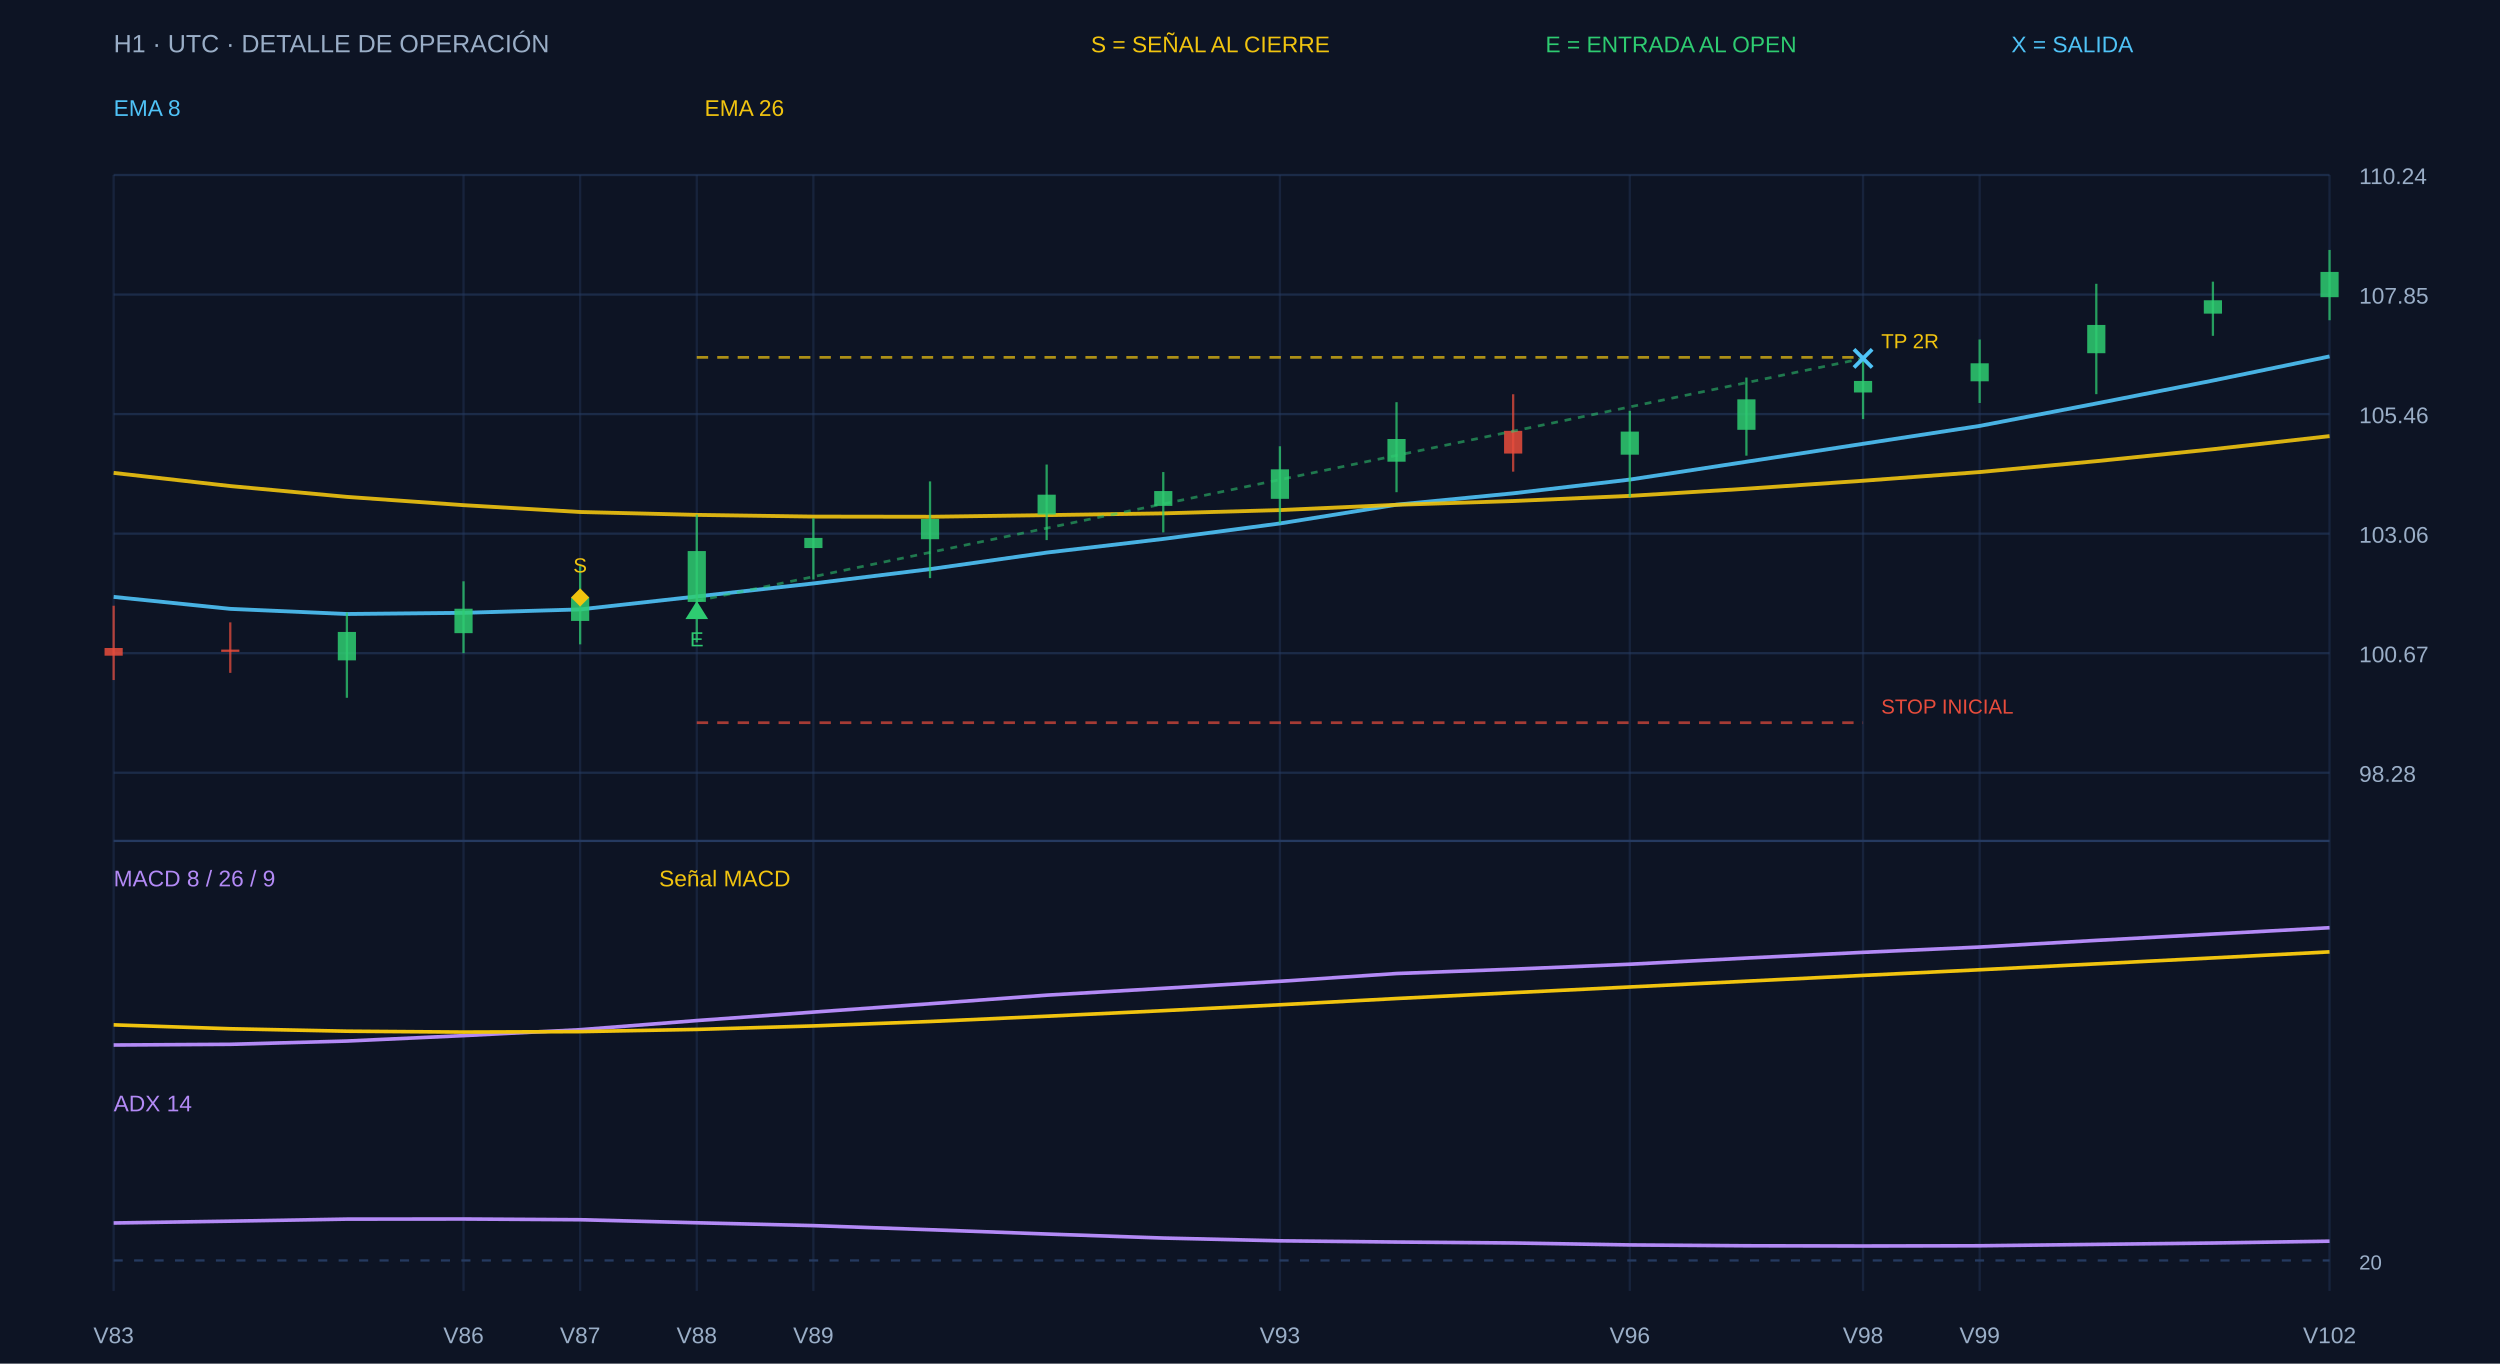
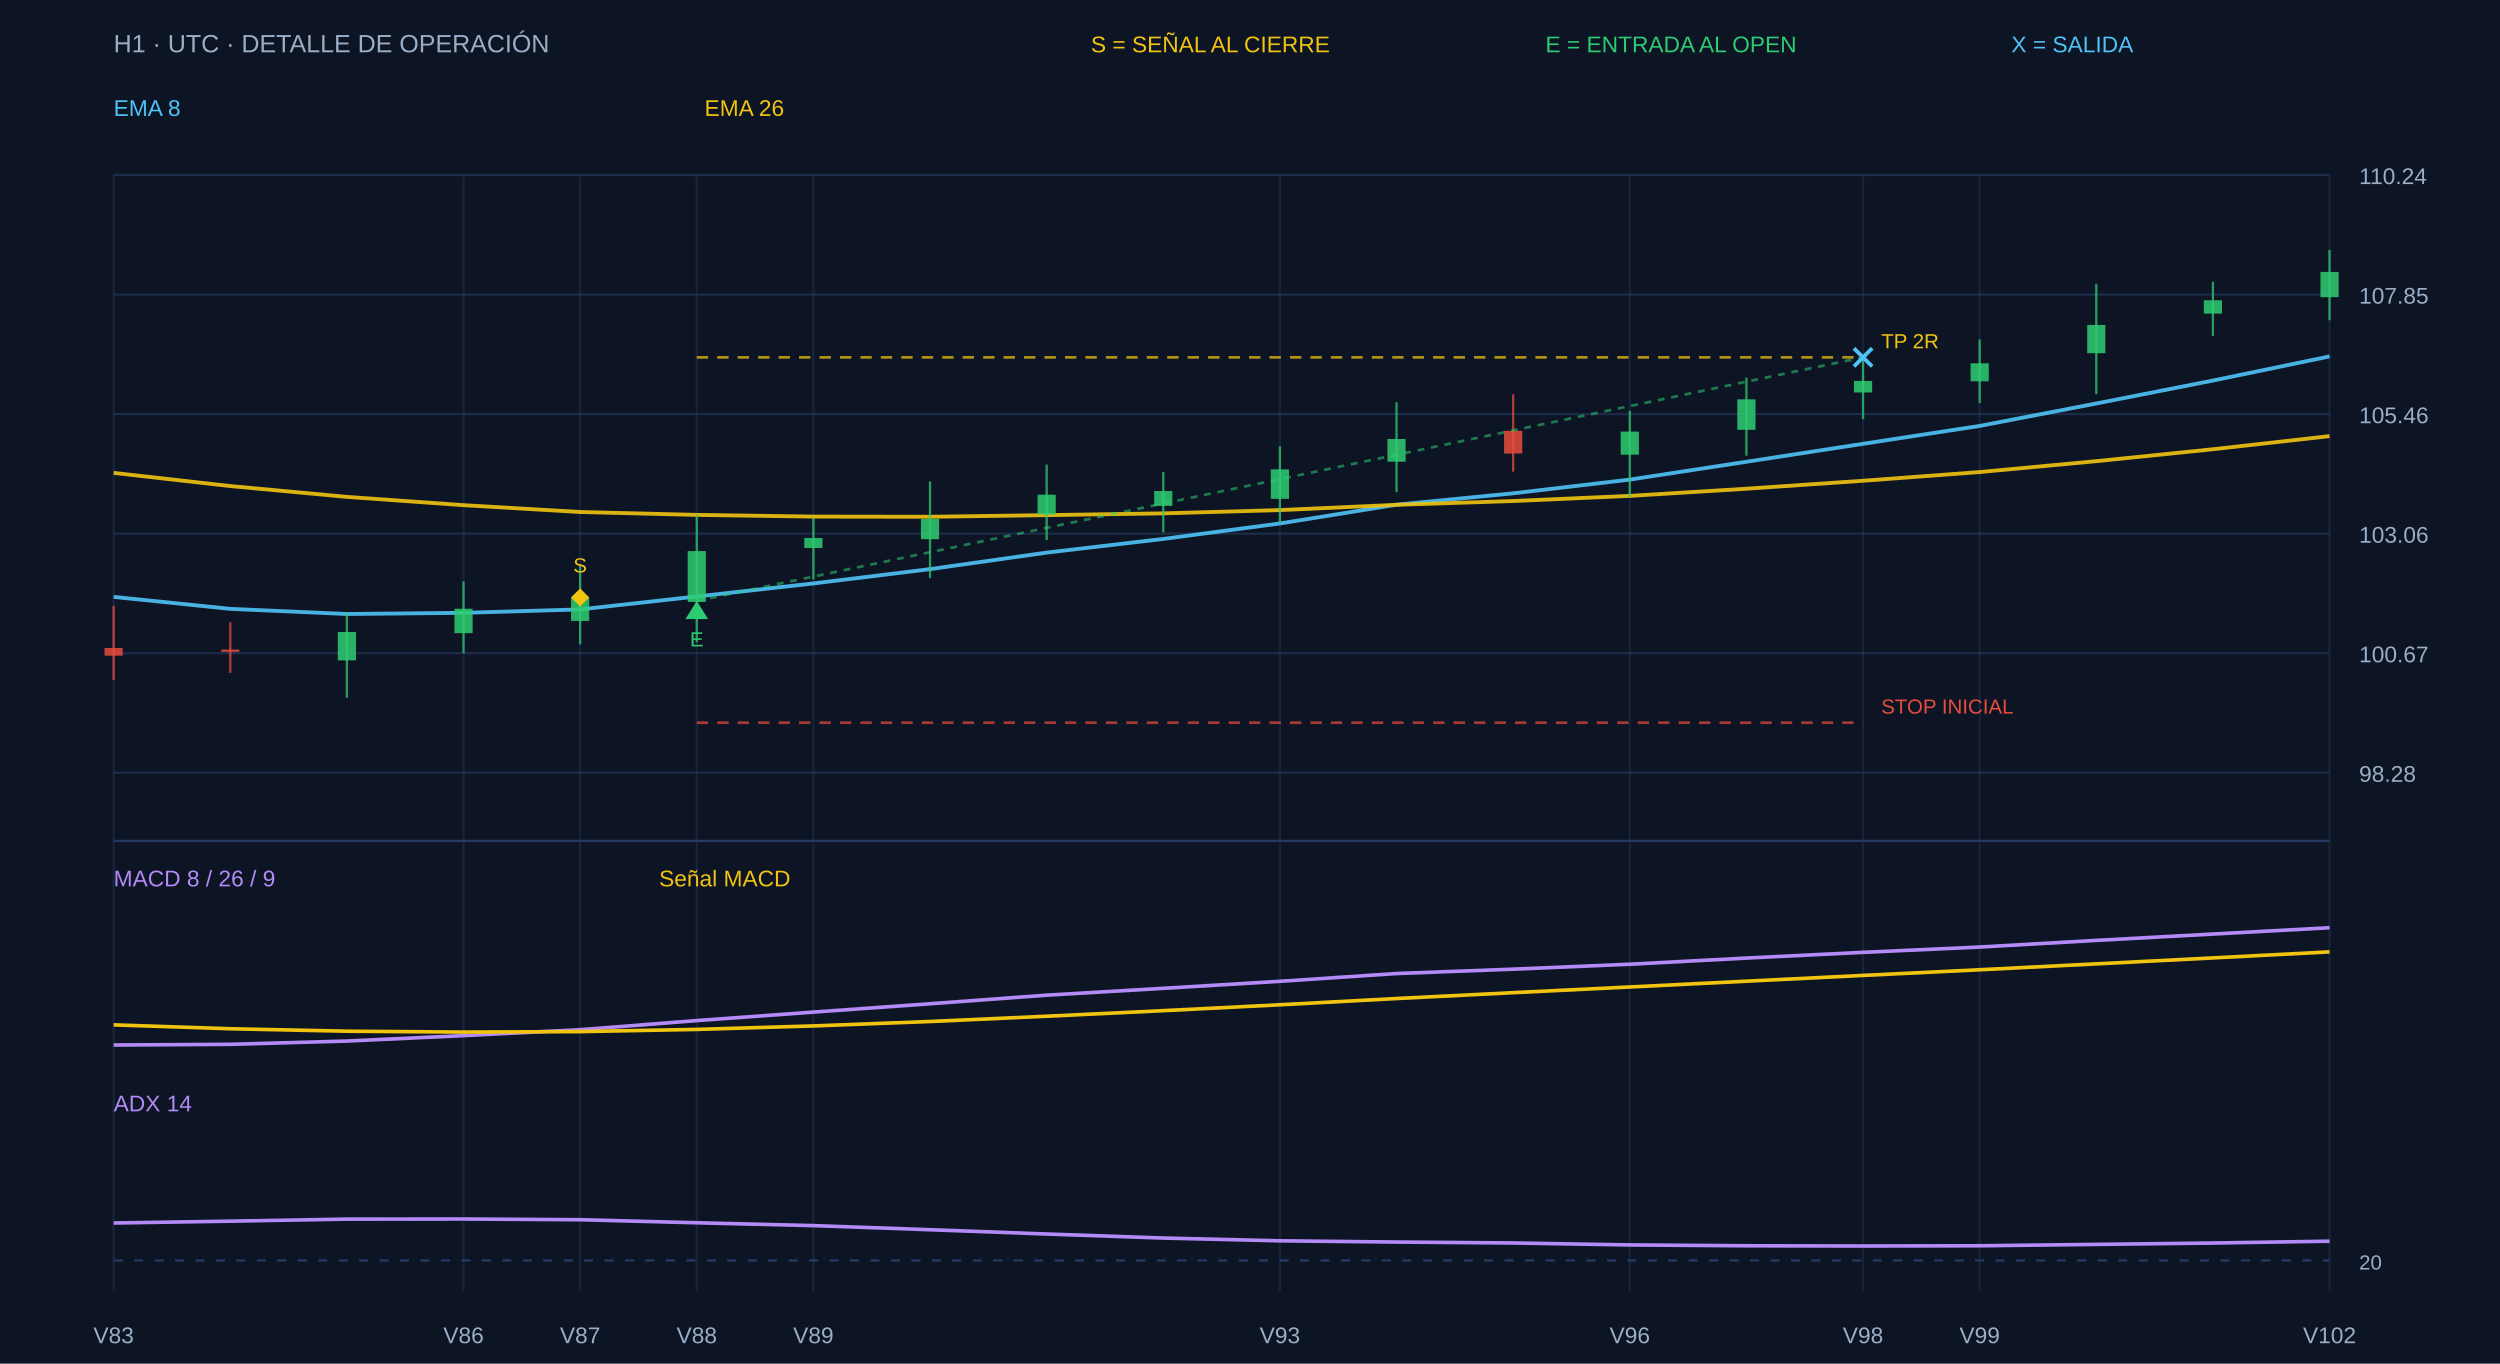
<svg xmlns="http://www.w3.org/2000/svg" viewBox="0 0 1100 600" role="img">
  <rect width="1100" height="600" fill="#0d1424" />
  <text x="50.00" y="23.00" fill="#9aaec7" font-size="11" font-family="Segoe UI,Arial,sans-serif" text-anchor="start">H1 · UTC · DETALLE DE OPERACIÓN</text>
  <text x="480.00" y="23.00" fill="#f1c40f" font-size="10" font-family="Segoe UI,Arial,sans-serif" text-anchor="start">S = SEÑAL AL CIERRE</text>
  <text x="680.00" y="23.00" fill="#2ecc71" font-size="10" font-family="Segoe UI,Arial,sans-serif" text-anchor="start">E = ENTRADA AL OPEN</text>
  <text x="885.00" y="23.00" fill="#4fc3f7" font-size="10" font-family="Segoe UI,Arial,sans-serif" text-anchor="start">X = SALIDA</text>
  <path d="M50 340.00H1025" stroke="#253a60" opacity=".6" />
  <text x="1038.00" y="344.00" fill="#9aaec7" font-size="10" font-family="Segoe UI,Arial,sans-serif" text-anchor="start">98.28</text>
  <path d="M50 287.40H1025" stroke="#253a60" opacity=".6" />
  <text x="1038.00" y="291.40" fill="#9aaec7" font-size="10" font-family="Segoe UI,Arial,sans-serif" text-anchor="start">100.67</text>
  <path d="M50 234.80H1025" stroke="#253a60" opacity=".6" />
  <text x="1038.00" y="238.80" fill="#9aaec7" font-size="10" font-family="Segoe UI,Arial,sans-serif" text-anchor="start">103.06</text>
  <path d="M50 182.20H1025" stroke="#253a60" opacity=".6" />
  <text x="1038.00" y="186.20" fill="#9aaec7" font-size="10" font-family="Segoe UI,Arial,sans-serif" text-anchor="start">105.46</text>
  <path d="M50 129.60H1025" stroke="#253a60" opacity=".6" />
  <text x="1038.00" y="133.60" fill="#9aaec7" font-size="10" font-family="Segoe UI,Arial,sans-serif" text-anchor="start">107.85</text>
  <path d="M50 77.00H1025" stroke="#253a60" opacity=".6" />
  <text x="1038.00" y="81.00" fill="#9aaec7" font-size="10" font-family="Segoe UI,Arial,sans-serif" text-anchor="start">110.24</text>
  <path d="M50.00 77V568" stroke="#253a60" opacity=".4" />
  <text x="50.00" y="591.00" fill="#9aaec7" font-size="10" font-family="Segoe UI,Arial,sans-serif" text-anchor="middle">V83</text>
  <path d="M203.95 77V568" stroke="#253a60" opacity=".4" />
  <text x="203.95" y="591.00" fill="#9aaec7" font-size="10" font-family="Segoe UI,Arial,sans-serif" text-anchor="middle">V86</text>
  <path d="M255.26 77V568" stroke="#253a60" opacity=".4" />
  <text x="255.26" y="591.00" fill="#9aaec7" font-size="10" font-family="Segoe UI,Arial,sans-serif" text-anchor="middle">V87</text>
  <path d="M306.58 77V568" stroke="#253a60" opacity=".4" />
  <text x="306.58" y="591.00" fill="#9aaec7" font-size="10" font-family="Segoe UI,Arial,sans-serif" text-anchor="middle">V88</text>
  <path d="M357.89 77V568" stroke="#253a60" opacity=".4" />
  <text x="357.89" y="591.00" fill="#9aaec7" font-size="10" font-family="Segoe UI,Arial,sans-serif" text-anchor="middle">V89</text>
  <path d="M563.16 77V568" stroke="#253a60" opacity=".4" />
  <text x="563.16" y="591.00" fill="#9aaec7" font-size="10" font-family="Segoe UI,Arial,sans-serif" text-anchor="middle">V93</text>
  <path d="M717.11 77V568" stroke="#253a60" opacity=".4" />
  <text x="717.11" y="591.00" fill="#9aaec7" font-size="10" font-family="Segoe UI,Arial,sans-serif" text-anchor="middle">V96</text>
  <path d="M819.74 77V568" stroke="#253a60" opacity=".4" />
  <text x="819.74" y="591.00" fill="#9aaec7" font-size="10" font-family="Segoe UI,Arial,sans-serif" text-anchor="middle">V98</text>
  <path d="M871.05 77V568" stroke="#253a60" opacity=".4" />
  <text x="871.05" y="591.00" fill="#9aaec7" font-size="10" font-family="Segoe UI,Arial,sans-serif" text-anchor="middle">V99</text>
  <path d="M1025.00 77V568" stroke="#253a60" opacity=".4" />
  <text x="1025.00" y="591.00" fill="#9aaec7" font-size="10" font-family="Segoe UI,Arial,sans-serif" text-anchor="middle">V102</text>
  <polyline points="50.00,262.64 101.32,267.90 152.63,270.16 203.95,269.65 255.26,268.14 306.58,262.44 357.89,256.71 409.21,250.41 460.53,243.14 511.84,237.12 563.16,230.32 614.47,222.06 665.79,217.06 717.11,211.02 768.42,203.17 819.74,195.27 871.05,187.40 922.37,177.53 973.68,167.44 1025.00,156.82" fill="none" stroke="#4fc3f7" stroke-width="1.7" opacity="0.9" stroke-linejoin="round" />
  <text x="50.00" y="51.00" fill="#4fc3f7" font-size="10" font-family="Segoe UI,Arial,sans-serif" text-anchor="start">EMA 8</text>
  <polyline points="50.00,208.08 101.32,213.87 152.63,218.63 203.95,222.27 255.26,225.28 306.58,226.55 357.89,227.30 409.21,227.38 460.53,226.66 511.84,225.88 563.16,224.44 614.47,222.12 665.79,220.45 717.11,218.19 768.42,215.04 819.74,211.53 871.05,207.70 922.37,202.91 973.68,197.66 1025.00,191.89" fill="none" stroke="#f1c40f" stroke-width="1.7" opacity="0.9" stroke-linejoin="round" />
  <text x="310.00" y="51.00" fill="#f1c40f" font-size="10" font-family="Segoe UI,Arial,sans-serif" text-anchor="start">EMA 26</text>
  <path d="M50.00 266.52V299.22" stroke="#e74c3c" stroke-width="1" opacity=".75" />
  <rect x="46.00" y="285.12" width="8.00" height="3.38" fill="#e74c3c" opacity=".85" />
  <path d="M101.32 273.84V296.06" stroke="#e74c3c" stroke-width="1" opacity=".75" />
  <rect x="97.32" y="285.82" width="8.00" height="1.00" fill="#e74c3c" opacity=".85" />
  <path d="M152.63 269.47V307.03" stroke="#2ecc71" stroke-width="1" opacity=".75" />
  <rect x="148.63" y="278.06" width="8.00" height="12.50" fill="#2ecc71" opacity=".85" />
  <path d="M203.95 255.77V287.39" stroke="#2ecc71" stroke-width="1" opacity=".75" />
  <rect x="199.95" y="267.84" width="8.00" height="10.75" fill="#2ecc71" opacity=".85" />
  <path d="M255.26 249.11V283.52" stroke="#2ecc71" stroke-width="1" opacity=".75" />
  <rect x="251.26" y="262.87" width="8.00" height="10.34" fill="#2ecc71" opacity=".85" />
  <path d="M306.58 226.45V282.67" stroke="#2ecc71" stroke-width="1" opacity=".75" />
  <rect x="302.58" y="242.47" width="8.00" height="22.38" fill="#2ecc71" opacity=".85" />
  <path d="M357.89 228.07V254.98" stroke="#2ecc71" stroke-width="1" opacity=".75" />
  <rect x="353.89" y="236.68" width="8.00" height="4.46" fill="#2ecc71" opacity=".85" />
  <path d="M409.21 211.81V254.37" stroke="#2ecc71" stroke-width="1" opacity=".75" />
  <rect x="405.21" y="228.36" width="8.00" height="8.89" fill="#2ecc71" opacity=".85" />
  <path d="M460.53 204.40V237.64" stroke="#2ecc71" stroke-width="1" opacity=".75" />
  <rect x="456.53" y="217.66" width="8.00" height="8.73" fill="#2ecc71" opacity=".85" />
  <path d="M511.84 207.70V234.26" stroke="#2ecc71" stroke-width="1" opacity=".75" />
  <rect x="507.84" y="216.06" width="8.00" height="6.54" fill="#2ecc71" opacity=".85" />
  <path d="M563.16 196.35V230.20" stroke="#2ecc71" stroke-width="1" opacity=".75" />
  <rect x="559.16" y="206.51" width="8.00" height="12.98" fill="#2ecc71" opacity=".85" />
  <path d="M614.47 176.96V216.57" stroke="#2ecc71" stroke-width="1" opacity=".75" />
  <rect x="610.47" y="193.16" width="8.00" height="9.99" fill="#2ecc71" opacity=".85" />
  <path d="M665.79 173.47V207.53" stroke="#e74c3c" stroke-width="1" opacity=".75" />
  <rect x="661.79" y="189.57" width="8.00" height="9.99" fill="#e74c3c" opacity=".85" />
  <path d="M717.11 180.75V218.67" stroke="#2ecc71" stroke-width="1" opacity=".75" />
  <rect x="713.11" y="189.90" width="8.00" height="10.16" fill="#2ecc71" opacity=".85" />
  <path d="M768.42 166.12V200.50" stroke="#2ecc71" stroke-width="1" opacity=".75" />
  <rect x="764.42" y="175.71" width="8.00" height="13.41" fill="#2ecc71" opacity=".85" />
  <path d="M819.74 156.92V184.40" stroke="#2ecc71" stroke-width="1" opacity=".75" />
  <rect x="815.74" y="167.62" width="8.00" height="5.07" fill="#2ecc71" opacity=".85" />
  <path d="M871.05 149.38V177.31" stroke="#2ecc71" stroke-width="1" opacity=".75" />
  <rect x="867.05" y="159.85" width="8.00" height="7.92" fill="#2ecc71" opacity=".85" />
  <path d="M922.37 124.87V173.43" stroke="#2ecc71" stroke-width="1" opacity=".75" />
  <rect x="918.37" y="142.98" width="8.00" height="12.43" fill="#2ecc71" opacity=".85" />
  <path d="M973.68 123.93V147.77" stroke="#2ecc71" stroke-width="1" opacity=".75" />
  <rect x="969.68" y="132.12" width="8.00" height="5.88" fill="#2ecc71" opacity=".85" />
  <path d="M1025.00 109.97V140.91" stroke="#2ecc71" stroke-width="1" opacity=".75" />
  <rect x="1021.00" y="119.65" width="8.00" height="11.11" fill="#2ecc71" opacity=".85" />
-   <polyline points="306.58,264.40 819.74,157.70" fill="none" stroke="#2ecc71" stroke-width="1.2" opacity="0.55" stroke-linejoin="round" stroke-dasharray="3 3" />
+   <polyline points="306.58,264.40 819.74,157.23" fill="none" stroke="#2ecc71" stroke-width="1.2" opacity="0.55" stroke-linejoin="round" stroke-dasharray="3 3" />
  <polyline points="306.58,317.99 819.74,317.99" fill="none" stroke="#e74c3c" stroke-width="1.2" opacity="0.7" stroke-linejoin="round" stroke-dasharray="5 4" />
  <text x="827.74" y="313.99" fill="#e74c3c" font-size="9" font-family="Segoe UI,Arial,sans-serif" text-anchor="start">STOP INICIAL</text>
  <polyline points="306.58,157.23 819.74,157.23" fill="none" stroke="#f1c40f" stroke-width="1.2" opacity="0.7" stroke-linejoin="round" stroke-dasharray="5 4" />
  <text x="827.74" y="153.23" fill="#f1c40f" font-size="9" font-family="Segoe UI,Arial,sans-serif" text-anchor="start">TP 2R</text>
  <g>
    <path d="M255.26 258.87l4 4-4 4-4-4Z" fill="#f1c40f" />
    <text x="255.26" y="251.87" fill="#f1c40f" font-size="9" font-family="Segoe UI,Arial,sans-serif" text-anchor="middle">S</text>
  </g>
  <g>
    <path d="M306.58 264.40l-5 8h10Z" fill="#2ecc71" />
    <text x="306.58" y="284.40" fill="#2ecc71" font-size="9" font-family="Segoe UI,Arial,sans-serif" text-anchor="middle">E</text>
  </g>
  <g>
-     <path d="M815.74 153.70l8 8m-8 0 8-8" stroke="#4fc3f7" stroke-width="1.7" />
+     <path d="M815.74 153.23l8 8m-8 0 8-8" stroke="#4fc3f7" stroke-width="1.7" />
  </g>
  <path d="M50 370H1025" stroke="#253a60" />
  <polyline points="50.00,459.81 101.32,459.50 152.63,458.06 203.95,455.67 255.26,453.07 306.58,449.05 357.89,445.32 409.21,441.65 460.53,437.87 511.84,434.86 563.16,431.77 614.47,428.35 665.79,426.43 717.11,424.26 768.42,421.55 819.74,419.03 871.05,416.70 922.37,413.77 973.68,410.98 1025.00,408.19" fill="none" stroke="#b38af6" stroke-width="1.6" opacity="1" stroke-linejoin="round" />
  <text x="50.00" y="390.00" fill="#b38af6" font-size="10" font-family="Segoe UI,Arial,sans-serif" text-anchor="start">MACD 8 / 26 / 9</text>
  <polyline points="50.00,450.94 101.32,452.65 152.63,453.73 203.95,454.12 255.26,453.91 306.58,452.94 357.89,451.41 409.21,449.46 460.53,447.14 511.84,444.69 563.16,442.10 614.47,439.35 665.79,436.77 717.11,434.27 768.42,431.72 819.74,429.18 871.05,426.69 922.37,424.10 973.68,421.48 1025.00,418.82" fill="none" stroke="#f1c40f" stroke-width="1.6" opacity="1" stroke-linejoin="round" />
  <text x="290.00" y="390.00" fill="#f1c40f" font-size="10" font-family="Segoe UI,Arial,sans-serif" text-anchor="start">Señal MACD</text>
  <polyline points="50.00,554.60 1025.00,554.60" fill="none" stroke="#253a60" stroke-width="1" opacity="1" stroke-linejoin="round" stroke-dasharray="4 5" />
  <text x="1038.00" y="558.60" fill="#9aaec7" font-size="9" font-family="Segoe UI,Arial,sans-serif" text-anchor="start">20</text>
  <polyline points="50.00,538.12 101.32,537.31 152.63,536.41 203.95,536.36 255.26,536.68 306.58,538.02 357.89,539.27 409.21,541.08 460.53,542.97 511.84,544.74 563.16,545.96 614.47,546.50 665.79,546.91 717.11,547.77 768.42,548.14 819.74,548.24 871.05,548.14 922.37,547.53 973.68,546.93 1025.00,546.12" fill="none" stroke="#b38af6" stroke-width="1.6" opacity="1" stroke-linejoin="round" />
  <text x="50.00" y="489.00" fill="#b38af6" font-size="10" font-family="Segoe UI,Arial,sans-serif" text-anchor="start">ADX 14</text>
</svg>
